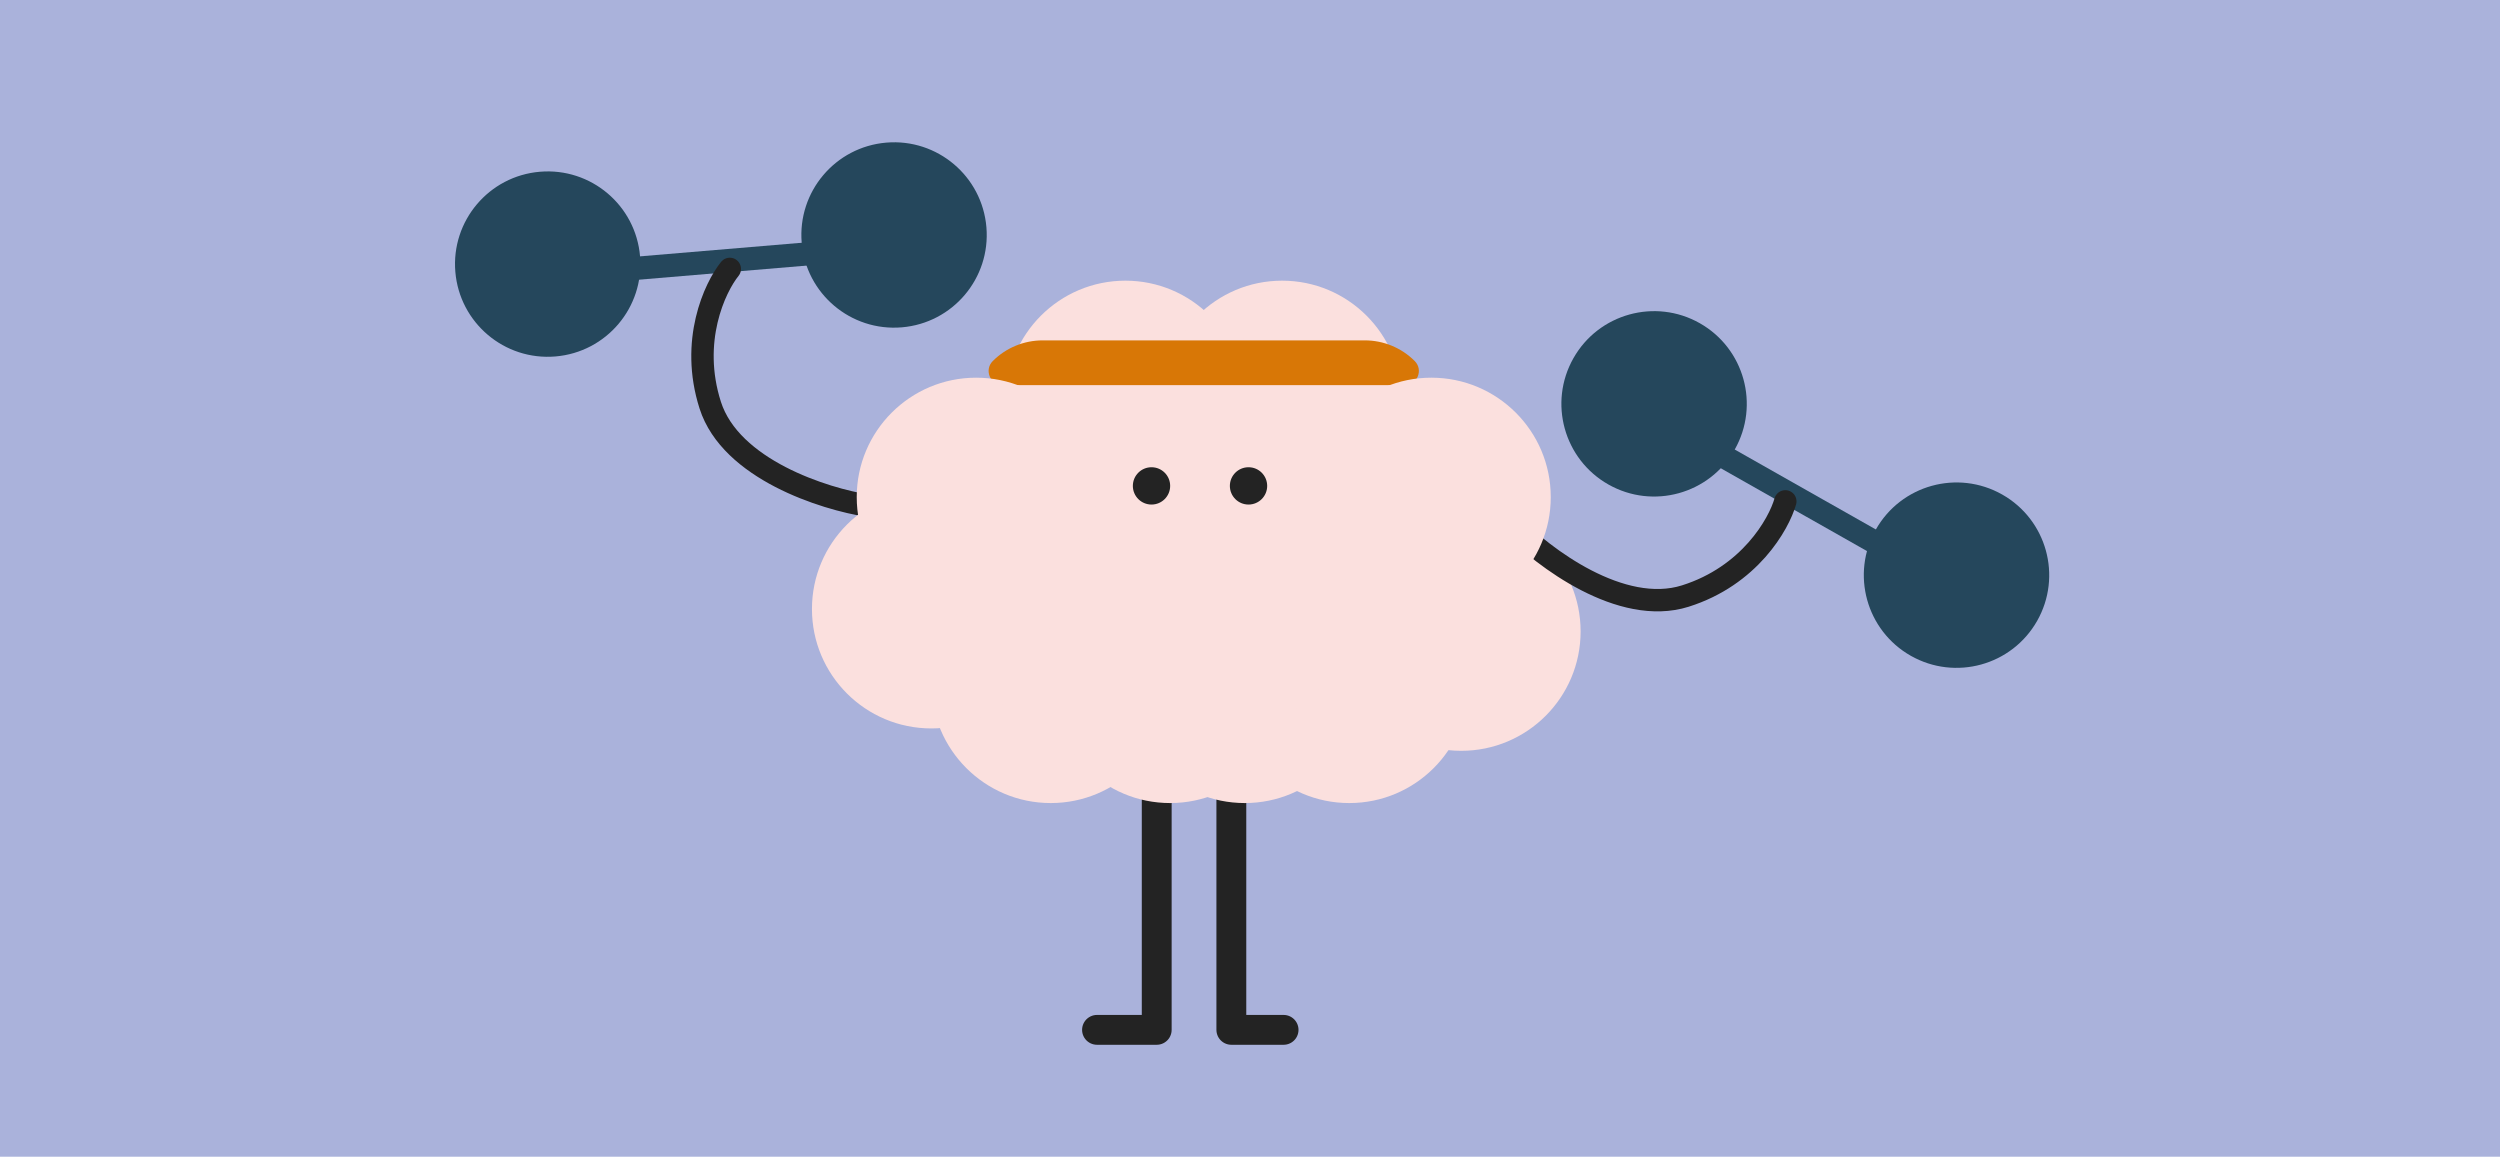
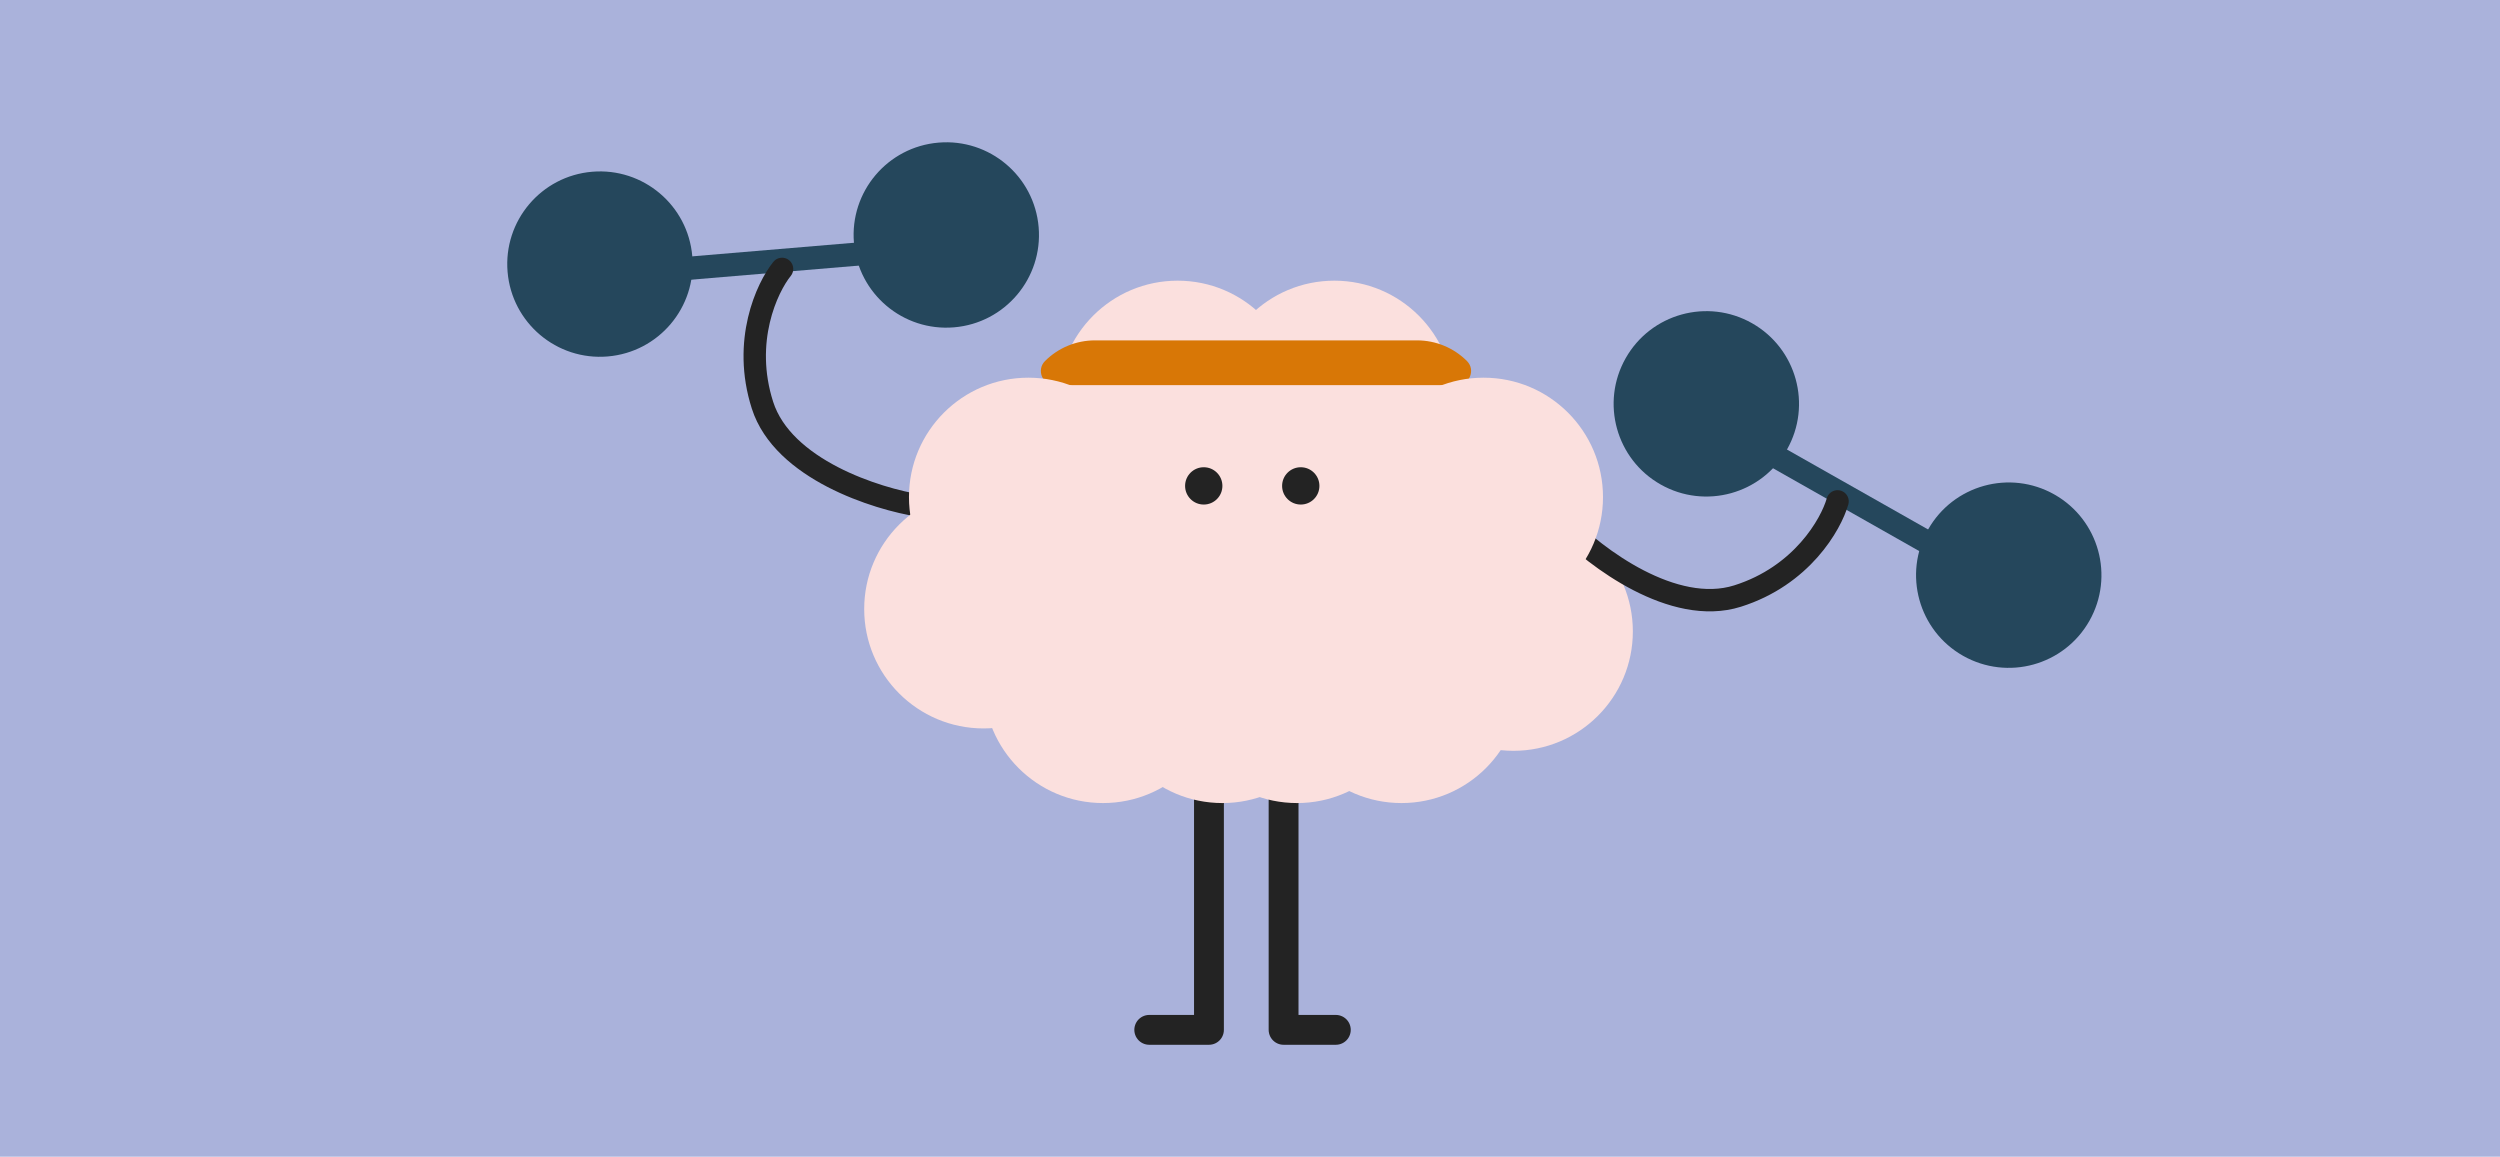
<svg xmlns="http://www.w3.org/2000/svg" width="335" height="155" viewBox="0 0 335 155" fill="none">
  <path d="M0 0H335V155H0V0Z" fill="#AAB2DB" />
-   <path d="M155 107V138H147" stroke="#232323" stroke-width="4" stroke-linecap="round" stroke-linejoin="round" />
-   <path d="M165 107V138H172" stroke="#232323" stroke-width="4" stroke-linecap="round" stroke-linejoin="round" />
-   <rect x="221.648" y="54.116" width="47.351" height="3.105" transform="rotate(29.5301 221.648 54.1162)" fill="#25475C" />
-   <rect width="47.351" height="3.105" transform="matrix(-0.996484 0.0837834 0.0837834 0.996484 119.803 31.4878)" fill="#25475C" />
-   <circle cx="221.648" cy="54.116" r="12.42" transform="rotate(29.5301 221.648 54.1161)" fill="#25475C" />
-   <circle cx="12.42" cy="12.42" r="12.42" transform="matrix(-0.996484 0.0837834 0.0837834 0.996484 131.139 18.0703)" fill="#25475C" />
-   <circle cx="262.173" cy="77.072" r="12.42" transform="rotate(29.5301 262.173 77.0717)" fill="#25475C" />
-   <circle cx="12.42" cy="12.42" r="12.42" transform="matrix(-0.996484 0.0837834 0.0837834 0.996484 84.7275 21.9727)" fill="#25475C" />
-   <circle cx="147.802" cy="59.61" r="16" fill="#FBE0DE" />
-   <circle cx="150.802" cy="53.61" r="16" fill="#FBE0DE" />
-   <circle cx="171.802" cy="53.61" r="16" fill="#FBE0DE" />
-   <circle cx="140.802" cy="91.61" r="16" fill="#FBE0DE" />
-   <circle cx="195.802" cy="84.61" r="16" fill="#FBE0DE" />
-   <path d="M202.608 70.377C206.766 74.672 217.231 82.585 225.831 79.872C234.431 77.159 238.348 70.282 239.232 67.183" stroke="#232323" stroke-width="3" stroke-linecap="round" />
-   <path d="M116.337 67.776C110.429 66.863 97.926 62.889 95.174 54.301C92.422 45.714 95.774 38.544 97.794 36.033" stroke="#232323" stroke-width="3" stroke-linecap="round" />
-   <circle cx="173.802" cy="59.61" r="16" fill="#FBE0DE" />
-   <circle cx="166.802" cy="91.61" r="16" fill="#FBE0DE" />
-   <circle cx="180.802" cy="91.61" r="16" fill="#FBE0DE" />
-   <circle cx="156.802" cy="91.61" r="16" fill="#FBE0DE" />
-   <circle cx="150.802" cy="81.61" r="16" fill="#FBE0DE" />
-   <circle cx="164.802" cy="81.61" r="16" fill="#FBE0DE" />
-   <circle cx="154.302" cy="65.11" r="2.5" fill="#232323" />
-   <circle cx="167.302" cy="65.11" r="2.5" fill="#232323" />
-   <circle cx="124.802" cy="81.61" r="16" fill="#FBE0DE" />
-   <path d="M133.032 48.38C134.805 46.606 137.211 45.61 139.72 45.61H182.884C185.393 45.61 187.799 46.606 189.572 48.38V48.38C190.764 49.572 189.92 51.61 188.235 51.61H134.369C132.684 51.61 131.84 49.572 133.032 48.38V48.38Z" fill="#D87706" />
-   <circle cx="130.802" cy="66.61" r="16" fill="#FBE0DE" />
-   <circle cx="191.802" cy="66.61" r="16" fill="#FBE0DE" />
+   <path d="M162 107V138H154" stroke="#232323" stroke-width="4" stroke-linecap="round" stroke-linejoin="round" />
+   <path d="M172 107V138H179" stroke="#232323" stroke-width="4" stroke-linecap="round" stroke-linejoin="round" />
+   <rect x="228.649" y="54.116" width="47.351" height="3.105" transform="rotate(29.5301 228.649 54.1162)" fill="#25475C" />
+   <rect width="47.351" height="3.105" transform="matrix(-0.996484 0.0837834 0.0837834 0.996484 126.803 31.4878)" fill="#25475C" />
+   <circle cx="228.648" cy="54.116" r="12.42" transform="rotate(29.5301 228.648 54.1161)" fill="#25475C" />
+   <circle cx="12.42" cy="12.42" r="12.42" transform="matrix(-0.996484 0.0837834 0.0837834 0.996484 138.139 18.0703)" fill="#25475C" />
+   <circle cx="269.173" cy="77.072" r="12.42" transform="rotate(29.5301 269.173 77.0717)" fill="#25475C" />
+   <circle cx="12.42" cy="12.42" r="12.42" transform="matrix(-0.996484 0.0837834 0.0837834 0.996484 91.7277 21.9727)" fill="#25475C" />
+   <circle cx="154.802" cy="59.61" r="16" fill="#FBE0DE" />
+   <circle cx="157.802" cy="53.61" r="16" fill="#FBE0DE" />
+   <circle cx="178.802" cy="53.61" r="16" fill="#FBE0DE" />
+   <circle cx="147.802" cy="91.61" r="16" fill="#FBE0DE" />
+   <circle cx="202.802" cy="84.61" r="16" fill="#FBE0DE" />
+   <path d="M209.608 70.377C213.766 74.672 224.231 82.585 232.831 79.872C241.431 77.159 245.348 70.282 246.232 67.183" stroke="#232323" stroke-width="3" stroke-linecap="round" />
+   <path d="M123.337 67.776C117.429 66.863 104.926 62.889 102.174 54.301C99.423 45.714 102.774 38.544 104.794 36.033" stroke="#232323" stroke-width="3" stroke-linecap="round" />
+   <circle cx="180.802" cy="59.61" r="16" fill="#FBE0DE" />
+   <circle cx="173.802" cy="91.61" r="16" fill="#FBE0DE" />
+   <circle cx="187.802" cy="91.61" r="16" fill="#FBE0DE" />
+   <circle cx="163.802" cy="91.61" r="16" fill="#FBE0DE" />
+   <circle cx="157.802" cy="81.61" r="16" fill="#FBE0DE" />
+   <circle cx="171.802" cy="81.61" r="16" fill="#FBE0DE" />
+   <circle cx="161.302" cy="65.11" r="2.5" fill="#232323" />
+   <circle cx="174.302" cy="65.11" r="2.5" fill="#232323" />
+   <circle cx="131.802" cy="81.61" r="16" fill="#FBE0DE" />
+   <path d="M140.032 48.38C141.806 46.606 144.211 45.61 146.72 45.61H189.884C192.393 45.61 194.799 46.606 196.573 48.38V48.38C197.764 49.572 196.92 51.61 195.235 51.61H141.369C139.684 51.61 138.84 49.572 140.032 48.38V48.38Z" fill="#D87706" />
+   <circle cx="137.802" cy="66.61" r="16" fill="#FBE0DE" />
+   <circle cx="198.802" cy="66.61" r="16" fill="#FBE0DE" />
</svg>
